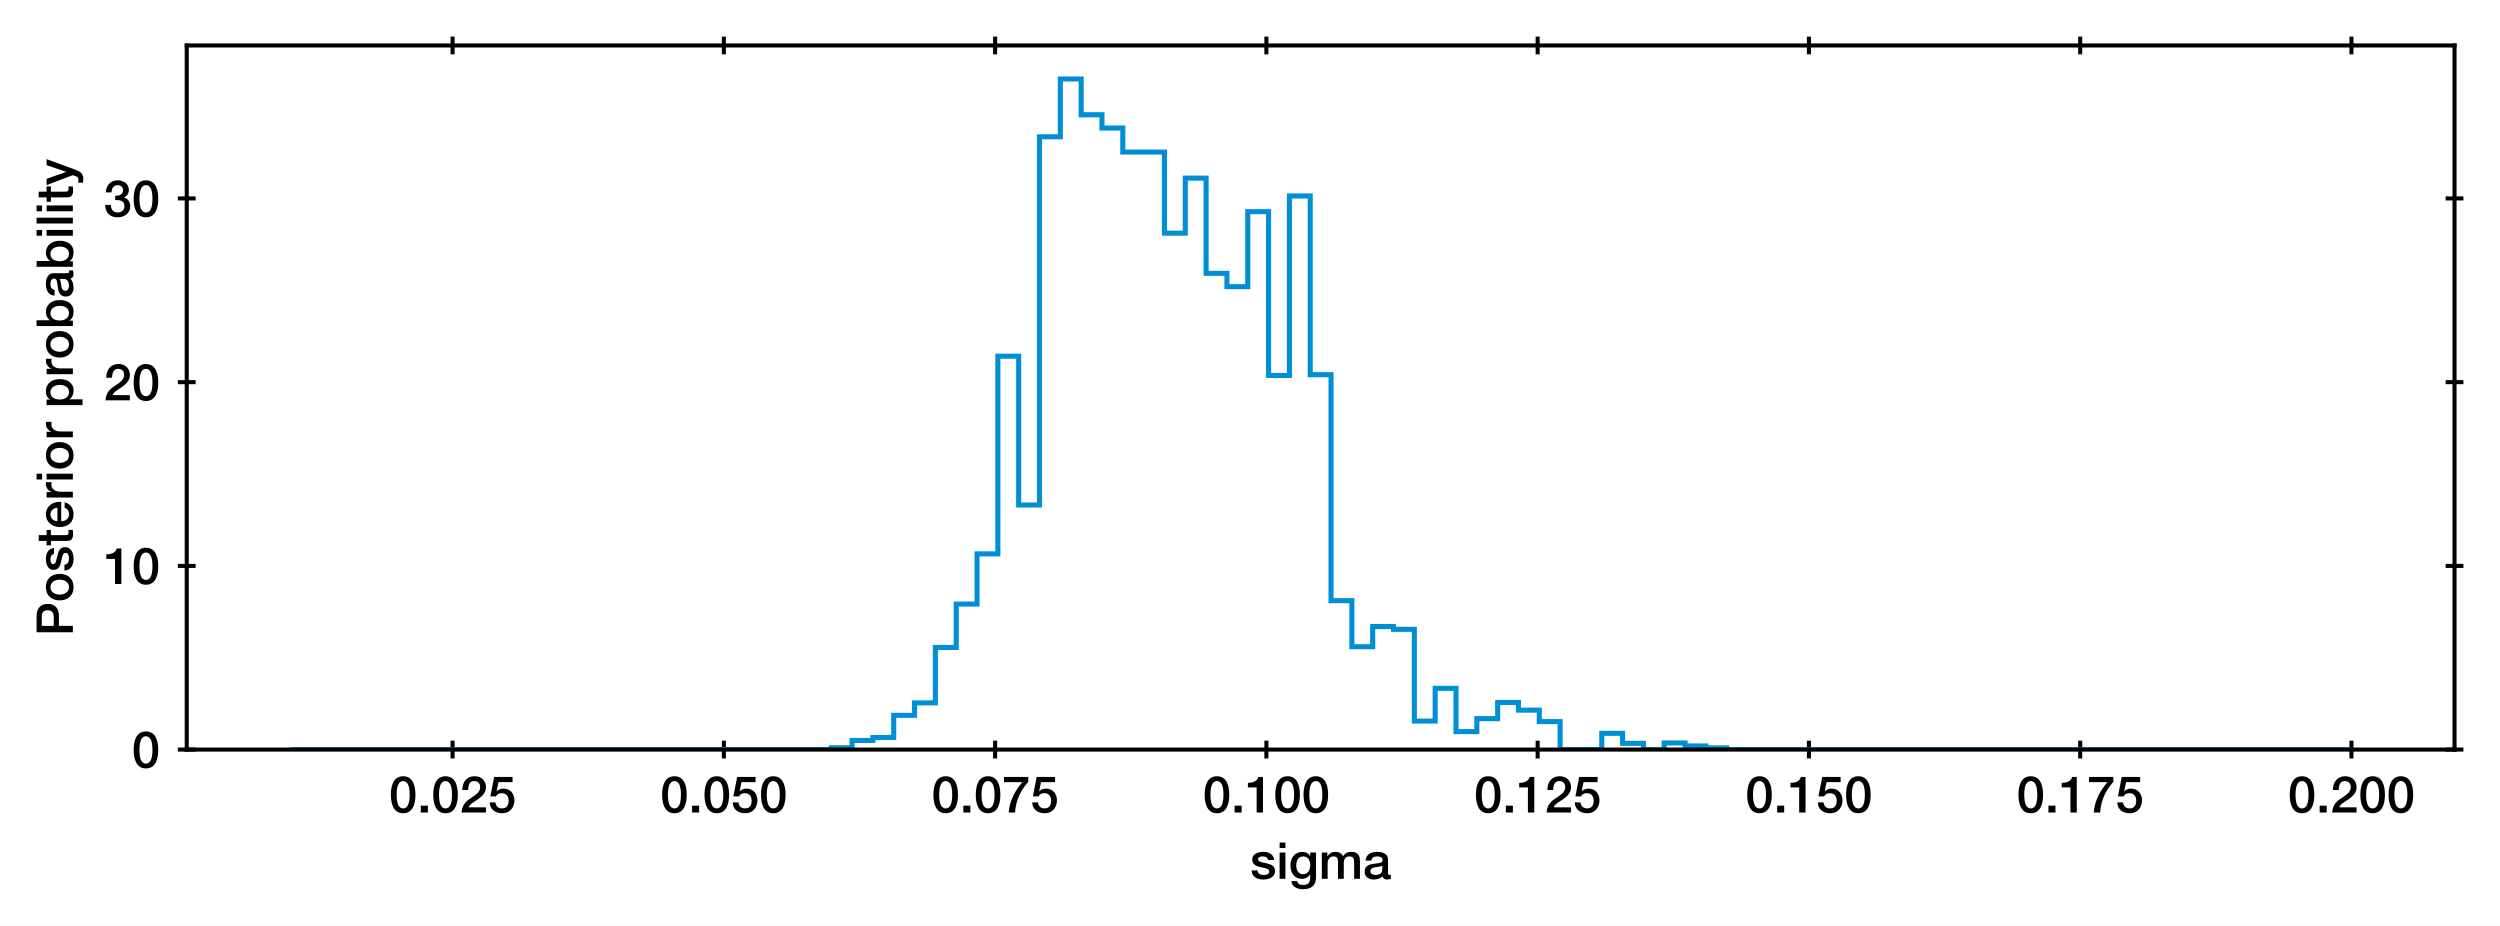
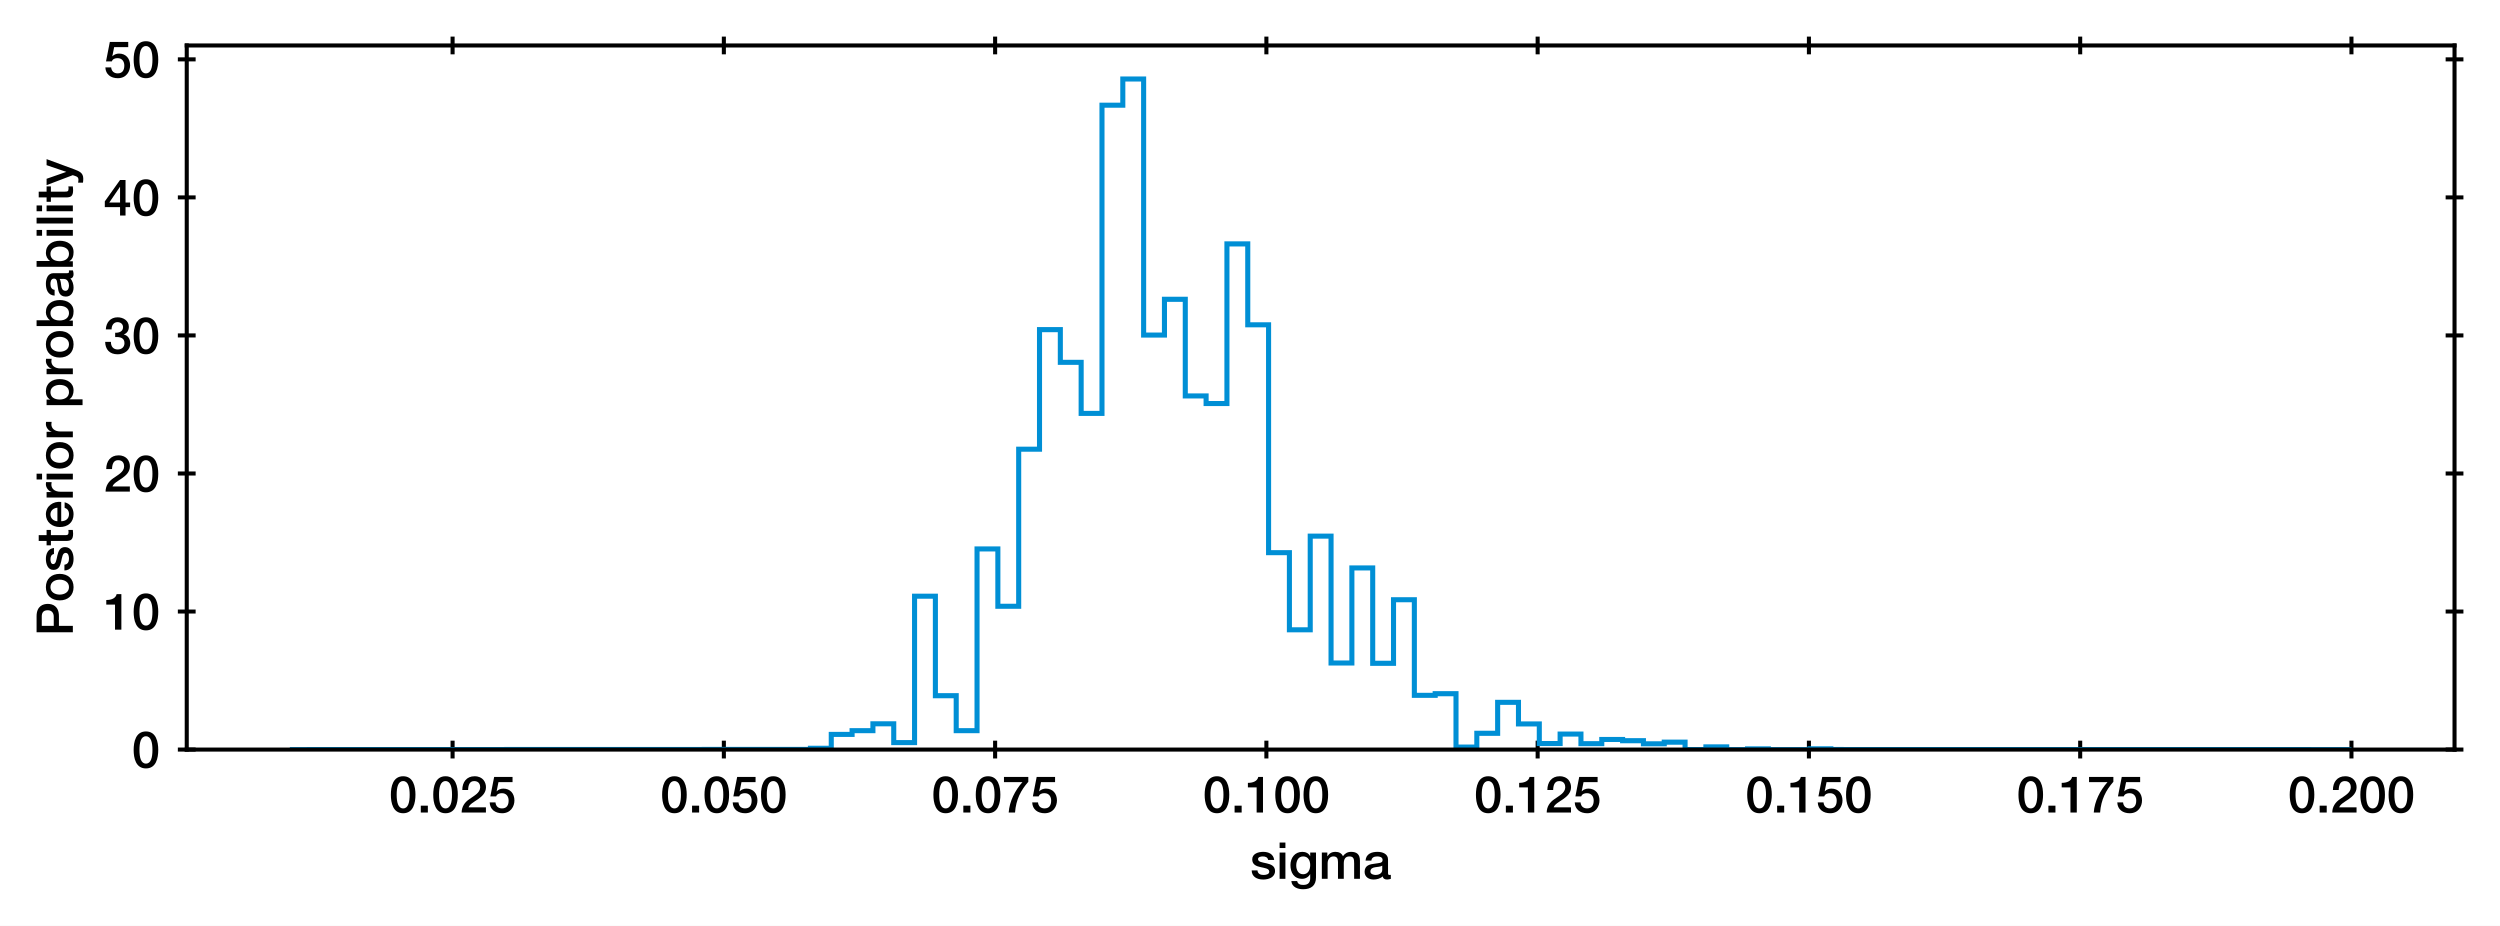
<svg xmlns="http://www.w3.org/2000/svg" xmlns:xlink="http://www.w3.org/1999/xlink" height="182.241pt" version="1.1" viewBox="0 0 492.109 182.241" width="492.109pt">
  <defs>
    <style type="text/css">*{stroke-linecap:butt;stroke-linejoin:round;}</style>
  </defs>
  <g id="figure_1">
    <g id="patch_1">
      <path d="M 0 182.241  L 492.109 182.241  L 492.109 0  L 0 0  z " style="fill:#ffffff;" />
    </g>
    <g id="axes_1">
      <g id="patch_2">
        <path d="M 36.759 147.55  L 483.159 147.55  L 483.159 8.95  L 36.759 8.95  z " style="fill:#ffffff;" />
      </g>
      <g id="matplotlib.axis_1">
        <g id="xtick_1">
          <g id="line2d_1">
            <defs>
-               <path d="M 0 1.75  L 0 -1.75  " id="mbe523e1f55" style="stroke:#000000;stroke-width:0.8;" />
+               <path d="M 0 1.75  L 0 -1.75  " id="m4c151e2b05" style="stroke:#000000;stroke-width:0.8;" />
            </defs>
            <g>
-               <use style="stroke:#000000;stroke-width:0.8;" x="89.089" xlink:href="#mbe523e1f55" y="147.55" />
+               <use style="stroke:#000000;stroke-width:0.8;" x="89.089" xlink:href="#m4c151e2b05" y="147.55" />
            </g>
          </g>
          <g id="line2d_2">
            <g>
-               <use style="stroke:#000000;stroke-width:0.8;" x="89.089" xlink:href="#mbe523e1f55" y="8.95" />
+               <use style="stroke:#000000;stroke-width:0.8;" x="89.089" xlink:href="#m4c151e2b05" y="8.95" />
            </g>
          </g>
          <g id="text_1">
            <g transform="translate(76.57997 159.9406)scale(0.1 -0.1)">
              <defs>
                <path d="M 1779 518  C 1139 518 960 1306 960 2240  C 960 3174 1139 3962 1779 3962  C 2419 3962 2598 3174 2598 2240  C 2598 1306 2419 518 1779 518  z M 1779 4570  C 493 4570 230 3258 230 2240  C 230 1222 493 -90 1779 -90  C 3066 -90 3328 1222 3328 2240  C 3328 3258 3066 4570 1779 4570  z " id="HelveticaNeue-Medium-30" transform="scale(0.015625)" />
                <path d="M 442 0  L 1331 0  L 1331 864  L 442 864  L 442 0  z " id="HelveticaNeue-Medium-2e" transform="scale(0.015625)" />
                <path d="M 3309 653  L 1126 653  C 1254 1050 1798 1325 2317 1683  C 2829 2042 3315 2483 3315 3194  C 3315 3770 2970 4570 1875 4570  C 877 4570 333 3834 333 2842  L 1062 2842  C 1082 3469 1254 3962 1830 3962  C 2458 3962 2592 3488 2586 3168  C 2573 2470 1818 2118 1235 1696  C 634 1293 256 736 250 0  L 3309 0  L 3309 653  z " id="HelveticaNeue-Medium-32" transform="scale(0.015625)" />
                <path d="M 307 2029  L 1037 2029  C 1152 2342 1453 2438 1760 2438  C 2349 2438 2611 1997 2611 1504  C 2611 960 2400 518 1779 518  C 1306 518 998 794 954 1274  L 224 1274  C 256 378 928 -90 1792 -90  C 2893 -90 3341 800 3341 1517  C 3341 2374 2829 3014 1939 3014  C 1638 3014 1312 2893 1114 2675  L 1101 2688  L 1331 3827  L 3104 3827  L 3104 4480  L 787 4480  L 307 2029  z " id="HelveticaNeue-Medium-35" transform="scale(0.015625)" />
              </defs>
              <use xlink:href="#HelveticaNeue-Medium-30" />
              <use x="55.6" xlink:href="#HelveticaNeue-Medium-2e" />
              <use x="83.4" xlink:href="#HelveticaNeue-Medium-30" />
              <use x="139" xlink:href="#HelveticaNeue-Medium-32" />
              <use x="194.6" xlink:href="#HelveticaNeue-Medium-35" />
            </g>
          </g>
        </g>
        <g id="xtick_2">
          <g id="line2d_3">
            <g>
-               <use style="stroke:#000000;stroke-width:0.8;" x="142.486" xlink:href="#mbe523e1f55" y="147.55" />
+               <use style="stroke:#000000;stroke-width:0.8;" x="142.486" xlink:href="#m4c151e2b05" y="147.55" />
            </g>
          </g>
          <g id="line2d_4">
            <g>
-               <use style="stroke:#000000;stroke-width:0.8;" x="142.486" xlink:href="#mbe523e1f55" y="8.95" />
+               <use style="stroke:#000000;stroke-width:0.8;" x="142.486" xlink:href="#m4c151e2b05" y="8.95" />
            </g>
          </g>
          <g id="text_2">
            <g transform="translate(129.9771 159.9406)scale(0.1 -0.1)">
              <use xlink:href="#HelveticaNeue-Medium-30" />
              <use x="55.6" xlink:href="#HelveticaNeue-Medium-2e" />
              <use x="83.4" xlink:href="#HelveticaNeue-Medium-30" />
              <use x="139" xlink:href="#HelveticaNeue-Medium-35" />
              <use x="194.6" xlink:href="#HelveticaNeue-Medium-30" />
            </g>
          </g>
        </g>
        <g id="xtick_3">
          <g id="line2d_5">
            <g>
-               <use style="stroke:#000000;stroke-width:0.8;" x="195.883" xlink:href="#mbe523e1f55" y="147.55" />
+               <use style="stroke:#000000;stroke-width:0.8;" x="195.883" xlink:href="#m4c151e2b05" y="147.55" />
            </g>
          </g>
          <g id="line2d_6">
            <g>
-               <use style="stroke:#000000;stroke-width:0.8;" x="195.883" xlink:href="#mbe523e1f55" y="8.95" />
+               <use style="stroke:#000000;stroke-width:0.8;" x="195.883" xlink:href="#m4c151e2b05" y="8.95" />
            </g>
          </g>
          <g id="text_3">
            <g transform="translate(183.3742 159.9406)scale(0.1 -0.1)">
              <defs>
                <path d="M 224 3827  L 2547 3827  C 1626 2790 915 1414 819 0  L 1619 0  C 1734 1619 2355 2816 3290 3872  L 3290 4480  L 224 4480  L 224 3827  z " id="HelveticaNeue-Medium-37" transform="scale(0.015625)" />
              </defs>
              <use xlink:href="#HelveticaNeue-Medium-30" />
              <use x="55.6" xlink:href="#HelveticaNeue-Medium-2e" />
              <use x="83.4" xlink:href="#HelveticaNeue-Medium-30" />
              <use x="139" xlink:href="#HelveticaNeue-Medium-37" />
              <use x="194.6" xlink:href="#HelveticaNeue-Medium-35" />
            </g>
          </g>
        </g>
        <g id="xtick_4">
          <g id="line2d_7">
            <g>
-               <use style="stroke:#000000;stroke-width:0.8;" x="249.28" xlink:href="#mbe523e1f55" y="147.55" />
+               <use style="stroke:#000000;stroke-width:0.8;" x="249.28" xlink:href="#m4c151e2b05" y="147.55" />
            </g>
          </g>
          <g id="line2d_8">
            <g>
-               <use style="stroke:#000000;stroke-width:0.8;" x="249.28" xlink:href="#mbe523e1f55" y="8.95" />
+               <use style="stroke:#000000;stroke-width:0.8;" x="249.28" xlink:href="#m4c151e2b05" y="8.95" />
            </g>
          </g>
          <g id="text_4">
            <g transform="translate(236.7714 159.9406)scale(0.1 -0.1)">
              <defs>
                <path d="M 339 3162  L 1440 3162  L 1440 0  L 2240 0  L 2240 4480  L 1645 4480  C 1536 3942 954 3731 339 3738  L 339 3162  z " id="HelveticaNeue-Medium-31" transform="scale(0.015625)" />
              </defs>
              <use xlink:href="#HelveticaNeue-Medium-30" />
              <use x="55.6" xlink:href="#HelveticaNeue-Medium-2e" />
              <use x="83.4" xlink:href="#HelveticaNeue-Medium-31" />
              <use x="139" xlink:href="#HelveticaNeue-Medium-30" />
              <use x="194.6" xlink:href="#HelveticaNeue-Medium-30" />
            </g>
          </g>
        </g>
        <g id="xtick_5">
          <g id="line2d_9">
            <g>
-               <use style="stroke:#000000;stroke-width:0.8;" x="302.677" xlink:href="#mbe523e1f55" y="147.55" />
+               <use style="stroke:#000000;stroke-width:0.8;" x="302.677" xlink:href="#m4c151e2b05" y="147.55" />
            </g>
          </g>
          <g id="line2d_10">
            <g>
-               <use style="stroke:#000000;stroke-width:0.8;" x="302.677" xlink:href="#mbe523e1f55" y="8.95" />
+               <use style="stroke:#000000;stroke-width:0.8;" x="302.677" xlink:href="#m4c151e2b05" y="8.95" />
            </g>
          </g>
          <g id="text_5">
            <g transform="translate(290.1685 159.9406)scale(0.1 -0.1)">
              <use xlink:href="#HelveticaNeue-Medium-30" />
              <use x="55.6" xlink:href="#HelveticaNeue-Medium-2e" />
              <use x="83.4" xlink:href="#HelveticaNeue-Medium-31" />
              <use x="139" xlink:href="#HelveticaNeue-Medium-32" />
              <use x="194.6" xlink:href="#HelveticaNeue-Medium-35" />
            </g>
          </g>
        </g>
        <g id="xtick_6">
          <g id="line2d_11">
            <g>
-               <use style="stroke:#000000;stroke-width:0.8;" x="356.074" xlink:href="#mbe523e1f55" y="147.55" />
+               <use style="stroke:#000000;stroke-width:0.8;" x="356.074" xlink:href="#m4c151e2b05" y="147.55" />
            </g>
          </g>
          <g id="line2d_12">
            <g>
-               <use style="stroke:#000000;stroke-width:0.8;" x="356.074" xlink:href="#mbe523e1f55" y="8.95" />
+               <use style="stroke:#000000;stroke-width:0.8;" x="356.074" xlink:href="#m4c151e2b05" y="8.95" />
            </g>
          </g>
          <g id="text_6">
            <g transform="translate(343.5656 159.9406)scale(0.1 -0.1)">
              <use xlink:href="#HelveticaNeue-Medium-30" />
              <use x="55.6" xlink:href="#HelveticaNeue-Medium-2e" />
              <use x="83.4" xlink:href="#HelveticaNeue-Medium-31" />
              <use x="139" xlink:href="#HelveticaNeue-Medium-35" />
              <use x="194.6" xlink:href="#HelveticaNeue-Medium-30" />
            </g>
          </g>
        </g>
        <g id="xtick_7">
          <g id="line2d_13">
            <g>
-               <use style="stroke:#000000;stroke-width:0.8;" x="409.471" xlink:href="#mbe523e1f55" y="147.55" />
+               <use style="stroke:#000000;stroke-width:0.8;" x="409.471" xlink:href="#m4c151e2b05" y="147.55" />
            </g>
          </g>
          <g id="line2d_14">
            <g>
-               <use style="stroke:#000000;stroke-width:0.8;" x="409.471" xlink:href="#mbe523e1f55" y="8.95" />
+               <use style="stroke:#000000;stroke-width:0.8;" x="409.471" xlink:href="#m4c151e2b05" y="8.95" />
            </g>
          </g>
          <g id="text_7">
            <g transform="translate(396.9627 159.9406)scale(0.1 -0.1)">
              <use xlink:href="#HelveticaNeue-Medium-30" />
              <use x="55.6" xlink:href="#HelveticaNeue-Medium-2e" />
              <use x="83.4" xlink:href="#HelveticaNeue-Medium-31" />
              <use x="139" xlink:href="#HelveticaNeue-Medium-37" />
              <use x="194.6" xlink:href="#HelveticaNeue-Medium-35" />
            </g>
          </g>
        </g>
        <g id="xtick_8">
          <g id="line2d_15">
            <g>
-               <use style="stroke:#000000;stroke-width:0.8;" x="462.868" xlink:href="#mbe523e1f55" y="147.55" />
+               <use style="stroke:#000000;stroke-width:0.8;" x="462.868" xlink:href="#m4c151e2b05" y="147.55" />
            </g>
          </g>
          <g id="line2d_16">
            <g>
-               <use style="stroke:#000000;stroke-width:0.8;" x="462.868" xlink:href="#mbe523e1f55" y="8.95" />
+               <use style="stroke:#000000;stroke-width:0.8;" x="462.868" xlink:href="#m4c151e2b05" y="8.95" />
            </g>
          </g>
          <g id="text_8">
            <g transform="translate(450.3599 159.9406)scale(0.1 -0.1)">
              <use xlink:href="#HelveticaNeue-Medium-30" />
              <use x="55.6" xlink:href="#HelveticaNeue-Medium-2e" />
              <use x="83.4" xlink:href="#HelveticaNeue-Medium-32" />
              <use x="139" xlink:href="#HelveticaNeue-Medium-30" />
              <use x="194.6" xlink:href="#HelveticaNeue-Medium-30" />
            </g>
          </g>
        </g>
        <g id="text_9">
          <g transform="translate(246.0648 172.9906)scale(0.1 -0.1)">
            <defs>
              <path d="M 205 1062  C 218 282 838 -90 1670 -90  C 2355 -90 3149 198 3149 986  C 3149 1638 2611 1830 2080 1952  C 1542 2074 1005 2125 1005 2483  C 1005 2771 1395 2822 1606 2822  C 1926 2822 2214 2726 2278 2381  L 3040 2381  C 2950 3117 2336 3398 1658 3398  C 1056 3398 275 3174 275 2451  C 275 1779 800 1587 1338 1472  C 1869 1350 2400 1306 2419 922  C 2438 544 1958 486 1683 486  C 1293 486 973 640 934 1062  L 205 1062  z " id="HelveticaNeue-Medium-73" transform="scale(0.015625)" />
              <path d="M 403 0  L 1133 0  L 1133 3309  L 403 3309  L 403 0  z M 403 3878  L 1133 3878  L 1133 4570  L 403 4570  L 403 3878  z " id="HelveticaNeue-Medium-69" transform="scale(0.015625)" />
              <path d="M 1824 576  C 1216 576 954 1126 954 1670  C 954 2221 1178 2822 1824 2822  C 2458 2822 2714 2298 2714 1728  C 2714 1165 2470 576 1824 576  z M 3443 3309  L 2714 3309  L 2714 2854  L 2701 2854  C 2515 3226 2138 3398 1722 3398  C 781 3398 224 2630 224 1741  C 224 794 659 0 1709 0  C 2118 0 2496 218 2701 582  L 2714 582  L 2714 77  C 2714 -467 2451 -768 1862 -768  C 1491 -768 1158 -698 1069 -282  L 339 -282  C 403 -1056 1152 -1312 1818 -1312  C 2861 -1312 3443 -819 3443 173  L 3443 3309  z " id="HelveticaNeue-Medium-67" transform="scale(0.015625)" />
              <path d="M 384 0  L 1114 0  L 1114 1965  C 1114 2515 1459 2822 1837 2822  C 2278 2822 2419 2579 2419 2125  L 2419 0  L 3149 0  L 3149 1939  C 3149 2496 3360 2822 3853 2822  C 4422 2822 4454 2458 4454 1933  L 4454 0  L 5184 0  L 5184 2285  C 5184 3091 4774 3398 4077 3398  C 3597 3398 3283 3187 3040 2848  C 2893 3226 2515 3398 2112 3398  C 1587 3398 1312 3174 1094 2848  L 1075 2848  L 1075 3309  L 384 3309  L 384 0  z " id="HelveticaNeue-Medium-6d" transform="scale(0.015625)" />
              <path d="M 2426 1114  C 2426 653 1926 486 1606 486  C 1350 486 934 582 934 909  C 934 1293 1216 1408 1530 1459  C 1850 1517 2202 1510 2426 1658  L 2426 1114  z M 3155 2438  C 3155 3136 2477 3398 1830 3398  C 1101 3398 378 3149 326 2298  L 1056 2298  C 1088 2656 1376 2822 1786 2822  C 2080 2822 2470 2752 2470 2374  C 2470 1946 2003 2003 1478 1907  C 864 1837 205 1702 205 877  C 205 230 742 -90 1338 -90  C 1728 -90 2195 32 2483 314  C 2541 13 2752 -90 3046 -90  C 3168 -90 3398 -45 3507 -6  L 3507 499  C 3430 486 3373 486 3328 486  C 3194 486 3155 557 3155 736  L 3155 2438  z " id="HelveticaNeue-Medium-61" transform="scale(0.015625)" />
            </defs>
            <use xlink:href="#HelveticaNeue-Medium-73" />
            <use x="51.9" xlink:href="#HelveticaNeue-Medium-69" />
            <use x="76" xlink:href="#HelveticaNeue-Medium-67" />
            <use x="135.3" xlink:href="#HelveticaNeue-Medium-6d" />
            <use x="222.3" xlink:href="#HelveticaNeue-Medium-61" />
          </g>
        </g>
      </g>
      <g id="matplotlib.axis_2">
        <g id="ytick_1">
          <g id="line2d_17">
            <defs>
-               <path d="M 1.75 0  L -1.75 -0  " id="ma1ba5bc83e" style="stroke:#000000;stroke-width:0.8;" />
+               <path d="M 1.75 0  L -1.75 -0  " id="m141c9f5f25" style="stroke:#000000;stroke-width:0.8;" />
            </defs>
            <g>
-               <use style="stroke:#000000;stroke-width:0.8;" x="36.759" xlink:href="#ma1ba5bc83e" y="147.55" />
+               <use style="stroke:#000000;stroke-width:0.8;" x="36.759" xlink:href="#m141c9f5f25" y="147.55" />
            </g>
          </g>
          <g id="line2d_18">
            <g>
-               <use style="stroke:#000000;stroke-width:0.8;" x="483.159" xlink:href="#ma1ba5bc83e" y="147.55" />
+               <use style="stroke:#000000;stroke-width:0.8;" x="483.159" xlink:href="#m141c9f5f25" y="147.55" />
            </g>
          </g>
          <g id="text_10">
            <g transform="translate(25.95 151.1203)scale(0.1 -0.1)">
              <use xlink:href="#HelveticaNeue-Medium-30" />
            </g>
          </g>
        </g>
        <g id="ytick_2">
          <g id="line2d_19">
            <g>
-               <use style="stroke:#000000;stroke-width:0.8;" x="36.759" xlink:href="#ma1ba5bc83e" y="111.388" />
+               <use style="stroke:#000000;stroke-width:0.8;" x="36.759" xlink:href="#m141c9f5f25" y="120.377" />
            </g>
          </g>
          <g id="line2d_20">
            <g>
-               <use style="stroke:#000000;stroke-width:0.8;" x="483.159" xlink:href="#ma1ba5bc83e" y="111.388" />
+               <use style="stroke:#000000;stroke-width:0.8;" x="483.159" xlink:href="#m141c9f5f25" y="120.377" />
            </g>
          </g>
          <g id="text_11">
-             <g transform="translate(20.39062 114.9587)scale(0.1 -0.1)">
+             <g transform="translate(20.39062 123.9471)scale(0.1 -0.1)">
              <use xlink:href="#HelveticaNeue-Medium-31" />
              <use x="55.6" xlink:href="#HelveticaNeue-Medium-30" />
            </g>
          </g>
        </g>
        <g id="ytick_3">
          <g id="line2d_21">
            <g>
-               <use style="stroke:#000000;stroke-width:0.8;" x="36.759" xlink:href="#ma1ba5bc83e" y="75.227" />
+               <use style="stroke:#000000;stroke-width:0.8;" x="36.759" xlink:href="#m141c9f5f25" y="93.204" />
            </g>
          </g>
          <g id="line2d_22">
            <g>
-               <use style="stroke:#000000;stroke-width:0.8;" x="483.159" xlink:href="#ma1ba5bc83e" y="75.227" />
+               <use style="stroke:#000000;stroke-width:0.8;" x="483.159" xlink:href="#m141c9f5f25" y="93.204" />
            </g>
          </g>
          <g id="text_12">
-             <g transform="translate(20.39062 78.79702)scale(0.1 -0.1)">
+             <g transform="translate(20.39062 96.77391)scale(0.1 -0.1)">
              <use xlink:href="#HelveticaNeue-Medium-32" />
              <use x="55.6" xlink:href="#HelveticaNeue-Medium-30" />
            </g>
          </g>
        </g>
        <g id="ytick_4">
          <g id="line2d_23">
            <g>
-               <use style="stroke:#000000;stroke-width:0.8;" x="36.759" xlink:href="#ma1ba5bc83e" y="39.065" />
+               <use style="stroke:#000000;stroke-width:0.8;" x="36.759" xlink:href="#m141c9f5f25" y="66.03" />
            </g>
          </g>
          <g id="line2d_24">
            <g>
-               <use style="stroke:#000000;stroke-width:0.8;" x="483.159" xlink:href="#ma1ba5bc83e" y="39.065" />
+               <use style="stroke:#000000;stroke-width:0.8;" x="483.159" xlink:href="#m141c9f5f25" y="66.03" />
            </g>
          </g>
          <g id="text_13">
-             <g transform="translate(20.39062 42.63538)scale(0.1 -0.1)">
+             <g transform="translate(20.39062 69.60071)scale(0.1 -0.1)">
              <defs>
                <path d="M 1459 2080  C 2035 2106 2630 2016 2630 1318  C 2630 806 2259 518 1773 518  C 1203 518 909 928 928 1472  L 198 1472  C 218 538 736 -90 1773 -90  C 2630 -90 3360 435 3360 1280  C 3360 1856 3053 2298 2547 2400  L 2547 2413  C 2976 2566 3181 2925 3181 3373  C 3181 4166 2464 4570 1766 4570  C 864 4570 320 3917 282 3046  L 1011 3046  C 998 3507 1248 3962 1754 3962  C 2157 3962 2451 3706 2451 3328  C 2451 2778 1946 2605 1459 2624  L 1459 2080  z " id="HelveticaNeue-Medium-33" transform="scale(0.015625)" />
              </defs>
              <use xlink:href="#HelveticaNeue-Medium-33" />
              <use x="55.6" xlink:href="#HelveticaNeue-Medium-30" />
            </g>
          </g>
        </g>
-         <g id="text_14">
+         <g id="ytick_5">
+           <g id="line2d_25">
+             <g>
+               <use style="stroke:#000000;stroke-width:0.8;" x="36.759" xlink:href="#m141c9f5f25" y="38.857" />
+             </g>
+           </g>
+           <g id="line2d_26">
+             <g>
+               <use style="stroke:#000000;stroke-width:0.8;" x="483.159" xlink:href="#m141c9f5f25" y="38.857" />
+             </g>
+           </g>
+           <g id="text_14">
+             <g transform="translate(20.39062 42.4275)scale(0.1 -0.1)">
+               <defs>
+                 <path d="M 3341 1638  L 2765 1638  L 2765 4480  L 2074 4480  L 154 1786  L 154 1062  L 2074 1062  L 2074 0  L 2765 0  L 2765 1062  L 3341 1062  L 3341 1638  z M 2061 3610  L 2074 3610  L 2074 1638  L 717 1638  L 2061 3610  z " id="HelveticaNeue-Medium-34" transform="scale(0.015625)" />
+               </defs>
+               <use xlink:href="#HelveticaNeue-Medium-34" />
+               <use x="55.6" xlink:href="#HelveticaNeue-Medium-30" />
+             </g>
+           </g>
+         </g>
+         <g id="ytick_6">
+           <g id="line2d_27">
+             <g>
+               <use style="stroke:#000000;stroke-width:0.8;" x="36.759" xlink:href="#m141c9f5f25" y="11.684" />
+             </g>
+           </g>
+           <g id="line2d_28">
+             <g>
+               <use style="stroke:#000000;stroke-width:0.8;" x="483.159" xlink:href="#m141c9f5f25" y="11.684" />
+             </g>
+           </g>
+           <g id="text_15">
+             <g transform="translate(20.39062 15.2543)scale(0.1 -0.1)">
+               <use xlink:href="#HelveticaNeue-Medium-35" />
+               <use x="55.6" xlink:href="#HelveticaNeue-Medium-30" />
+             </g>
+           </g>
+         </g>
+         <g id="text_16">
          <g transform="translate(14.34062 125.2125)rotate(-90)scale(0.1 -0.1)">
            <defs>
              <path d="M 1286 3917  L 2470 3917  C 2893 3917 3258 3763 3258 3162  C 3258 2586 2816 2406 2458 2406  L 1286 2406  L 1286 3917  z M 486 0  L 1286 0  L 1286 1754  L 2502 1754  C 3808 1747 4058 2592 4058 3155  C 4058 3725 3808 4570 2502 4570  L 486 4570  L 486 0  z " id="HelveticaNeue-Medium-50" transform="scale(0.015625)" />
              <path d="M 1901 486  C 1248 486 960 1082 960 1658  C 960 2227 1248 2822 1901 2822  C 2554 2822 2842 2227 2842 1658  C 2842 1082 2554 486 1901 486  z M 1901 -90  C 2963 -90 3571 640 3571 1658  C 3571 2669 2963 3398 1901 3398  C 838 3398 230 2669 230 1658  C 230 640 838 -90 1901 -90  z " id="HelveticaNeue-Medium-6f" transform="scale(0.015625)" />
              <path d="M 51 2765  L 602 2765  L 602 813  C 614 262 755 -32 1517 -32  C 1677 -32 1830 -6 1990 6  L 1990 570  C 1888 544 1786 544 1683 544  C 1357 544 1331 698 1331 998  L 1331 2765  L 1990 2765  L 1990 3309  L 1331 3309  L 1331 4301  L 602 4301  L 602 3309  L 51 3309  L 51 2765  z " id="HelveticaNeue-Medium-74" transform="scale(0.015625)" />
              <path d="M 3386 1466  C 3507 2458 2867 3398 1824 3398  C 838 3398 224 2592 224 1651  C 224 634 806 -90 1843 -90  C 2566 -90 3181 314 3341 1037  L 2650 1037  C 2522 672 2266 486 1843 486  C 1235 486 954 947 954 1466  L 3386 1466  z M 954 1946  C 973 2438 1318 2822 1824 2822  C 2317 2822 2630 2406 2656 1946  L 954 1946  z " id="HelveticaNeue-Medium-65" transform="scale(0.015625)" />
              <path d="M 384 0  L 1114 0  L 1114 1574  C 1114 2304 1510 2707 2010 2707  C 2112 2707 2221 2688 2323 2675  L 2323 3379  C 2259 3386 2214 3398 2048 3398  C 1600 3398 1165 3021 1082 2669  L 1069 2669  L 1069 3309  L 384 3309  L 384 0  z " id="HelveticaNeue-Medium-72" transform="scale(0.015625)" />
              <path id="HelveticaNeue-Medium-20" transform="scale(0.015625)" />
              <path d="M 2950 1651  C 2950 1075 2701 486 2035 486  C 1446 486 1107 986 1107 1651  C 1107 2355 1421 2822 2035 2822  C 2637 2822 2950 2253 2950 1651  z M 403 -1222  L 1133 -1222  L 1133 429  L 1146 429  C 1376 64 1830 -90 2253 -90  C 3232 -90 3680 749 3680 1638  C 3680 2605 3174 3398 2131 3398  C 1709 3398 1312 3238 1107 2861  L 1094 2861  L 1094 3309  L 403 3309  L 403 -1222  z " id="HelveticaNeue-Medium-70" transform="scale(0.015625)" />
              <path d="M 2950 1651  C 2950 1075 2701 486 2035 486  C 1446 486 1107 986 1107 1651  C 1107 2355 1421 2822 2035 2822  C 2637 2822 2950 2253 2950 1651  z M 403 0  L 1094 0  L 1094 454  L 1107 454  C 1325 19 1805 -90 2253 -90  C 3232 -90 3680 749 3680 1638  C 3680 2605 3174 3398 2131 3398  C 1760 3398 1344 3200 1146 2880  L 1133 2880  L 1133 4570  L 403 4570  L 403 0  z " id="HelveticaNeue-Medium-62" transform="scale(0.015625)" />
              <path d="M 403 0  L 1133 0  L 1133 4570  L 403 4570  L 403 0  z " id="HelveticaNeue-Medium-6c" transform="scale(0.015625)" />
              <path d="M 1274 13  L 1190 -243  C 1101 -525 1018 -704 678 -704  C 563 -704 448 -678 333 -659  L 333 -1274  C 499 -1299 666 -1312 838 -1312  C 1600 -1312 1773 -774 2010 -179  L 3296 3309  L 2534 3309  L 1696 838  L 1683 838  L 819 3309  L 19 3309  L 1274 13  z " id="HelveticaNeue-Medium-79" transform="scale(0.015625)" />
            </defs>
            <use xlink:href="#HelveticaNeue-Medium-50" />
            <use x="66.7" xlink:href="#HelveticaNeue-Medium-6f" />
            <use x="126" xlink:href="#HelveticaNeue-Medium-73" />
            <use x="177.9" xlink:href="#HelveticaNeue-Medium-74" />
            <use x="211.2" xlink:href="#HelveticaNeue-Medium-65" />
            <use x="266.8" xlink:href="#HelveticaNeue-Medium-72" />
            <use x="302" xlink:href="#HelveticaNeue-Medium-69" />
            <use x="326.1" xlink:href="#HelveticaNeue-Medium-6f" />
            <use x="385.4" xlink:href="#HelveticaNeue-Medium-72" />
            <use x="420.6" xlink:href="#HelveticaNeue-Medium-20" />
            <use x="448.4" xlink:href="#HelveticaNeue-Medium-70" />
            <use x="509.5" xlink:href="#HelveticaNeue-Medium-72" />
            <use x="544.7" xlink:href="#HelveticaNeue-Medium-6f" />
            <use x="604" xlink:href="#HelveticaNeue-Medium-62" />
            <use x="665.1" xlink:href="#HelveticaNeue-Medium-61" />
            <use x="720.7" xlink:href="#HelveticaNeue-Medium-62" />
            <use x="781.8" xlink:href="#HelveticaNeue-Medium-69" />
            <use x="805.9" xlink:href="#HelveticaNeue-Medium-6c" />
            <use x="830" xlink:href="#HelveticaNeue-Medium-69" />
            <use x="854.1" xlink:href="#HelveticaNeue-Medium-74" />
            <use x="887.4" xlink:href="#HelveticaNeue-Medium-79" />
          </g>
        </g>
      </g>
      <g id="patch_3">
-         <path clip-path="url(#pc33ad8a714)" d="M 57.05 147.55  L 163.629 147.55  L 163.629 147.203  L 167.728 147.203  L 167.728 145.755  L 171.827 145.755  L 171.827 145.166  L 175.926 145.166  L 175.926 140.809  L 180.025 140.809  L 180.025 138.351  L 184.125 138.351  L 184.125 127.451  L 188.224 127.451  L 188.224 118.912  L 192.323 118.912  L 192.323 109.026  L 196.422 109.026  L 196.422 70.114  L 200.521 70.114  L 200.521 99.403  L 204.621 99.403  L 204.621 26.928  L 208.72 26.928  L 208.72 15.55  L 212.819 15.55  L 212.819 22.59  L 216.918 22.59  L 216.918 25.203  L 221.017 25.203  L 221.017 29.934  L 229.216 29.938  L 229.216 45.909  L 233.315 45.909  L 233.315 35.062  L 237.414 35.062  L 237.414 53.809  L 241.513 53.809  L 241.513 56.431  L 245.612 56.431  L 245.612 41.666  L 249.711 41.666  L 249.711 73.907  L 253.811 73.907  L 253.811 38.575  L 257.91 38.575  L 257.91 73.756  L 262.009 73.756  L 262.009 118.239  L 266.108 118.239  L 266.108 127.304  L 270.207 127.304  L 270.207 123.333  L 274.306 123.333  L 274.306 123.879  L 278.406 123.879  L 278.406 141.943  L 282.505 141.943  L 282.505 135.496  L 286.604 135.496  L 286.604 144.015  L 290.703 144.015  L 290.703 141.459  L 294.802 141.459  L 294.802 138.283  L 298.902 138.283  L 298.902 139.782  L 303.001 139.782  L 303.001 142.047  L 307.1 142.047  L 307.1 147.549  L 315.298 147.55  L 315.298 144.35  L 319.397 144.35  L 319.397 146.317  L 323.497 146.317  L 323.497 147.549  L 327.596 147.549  L 327.596 146.238  L 331.695 146.238  L 331.695 146.831  L 335.794 146.831  L 335.794 147.211  L 339.893 147.211  L 339.893 147.55  L 462.868 147.55  L 462.868 147.55  " style="fill:none;stroke:#008fd5;stroke-linejoin:miter;" />
+         <path clip-path="url(#p2eca06040f)" d="M 57.05 147.55  L 159.53 147.515  L 159.53 147.299  L 163.629 147.299  L 163.629 144.56  L 167.728 144.56  L 167.728 143.825  L 171.827 143.825  L 171.827 142.474  L 175.926 142.474  L 175.926 146.178  L 180.025 146.178  L 180.025 117.356  L 184.125 117.356  L 184.125 136.945  L 188.224 136.945  L 188.224 143.825  L 192.323 143.825  L 192.323 108.058  L 196.422 108.058  L 196.422 119.34  L 200.521 119.34  L 200.521 88.424  L 204.621 88.424  L 204.621 64.887  L 208.72 64.887  L 208.72 71.32  L 212.819 71.32  L 212.819 81.378  L 216.918 81.378  L 216.918 20.71  L 221.017 20.71  L 221.017 15.55  L 225.116 15.55  L 225.116 65.957  L 229.216 65.957  L 229.216 58.916  L 233.315 58.916  L 233.315 77.94  L 237.414 77.94  L 237.414 79.438  L 241.513 79.438  L 241.513 48.01  L 245.612 48.01  L 245.612 63.938  L 249.711 63.938  L 249.711 108.791  L 253.811 108.791  L 253.811 123.967  L 257.91 123.967  L 257.91 105.538  L 262.009 105.538  L 262.009 130.503  L 266.108 130.503  L 266.108 111.79  L 270.207 111.79  L 270.207 130.567  L 274.306 130.567  L 274.306 118.057  L 278.406 118.057  L 278.406 136.876  L 282.505 136.876  L 282.505 136.55  L 286.604 136.55  L 286.604 147.058  L 290.703 147.058  L 290.703 144.345  L 294.802 144.345  L 294.802 138.249  L 298.902 138.249  L 298.902 142.499  L 303.001 142.499  L 303.001 146.356  L 307.1 146.356  L 307.1 144.493  L 311.199 144.493  L 311.199 146.382  L 315.298 146.382  L 315.298 145.556  L 319.397 145.556  L 319.397 145.801  L 323.497 145.801  L 323.497 146.416  L 327.596 146.416  L 327.596 146.092  L 331.695 146.092  L 331.695 147.547  L 335.794 147.547  L 335.794 147.021  L 339.893 147.021  L 339.893 147.549  L 343.992 147.549  L 343.992 147.405  L 348.092 147.405  L 348.092 147.55  L 356.29 147.55  L 356.29 147.401  L 360.389 147.401  L 360.389 147.535  L 462.868 147.55  L 462.868 147.55  " style="fill:none;stroke:#008fd5;stroke-linejoin:miter;" />
      </g>
      <g id="patch_4">
        <path d="M 36.759 147.55  L 36.759 8.95  " style="fill:none;stroke:#000000;stroke-linecap:square;stroke-linejoin:miter;stroke-width:0.8;" />
      </g>
      <g id="patch_5">
        <path d="M 483.159 147.55  L 483.159 8.95  " style="fill:none;stroke:#000000;stroke-linecap:square;stroke-linejoin:miter;stroke-width:0.8;" />
      </g>
      <g id="patch_6">
        <path d="M 36.759 147.55  L 483.159 147.55  " style="fill:none;stroke:#000000;stroke-linecap:square;stroke-linejoin:miter;stroke-width:0.8;" />
      </g>
      <g id="patch_7">
        <path d="M 36.759 8.95  L 483.159 8.95  " style="fill:none;stroke:#000000;stroke-linecap:square;stroke-linejoin:miter;stroke-width:0.8;" />
      </g>
    </g>
  </g>
  <defs>
-     <clipPath id="pc33ad8a714">
+     <clipPath id="p2eca06040f">
      <rect height="138.6" width="446.4" x="36.759" y="8.95" />
    </clipPath>
  </defs>
</svg>
